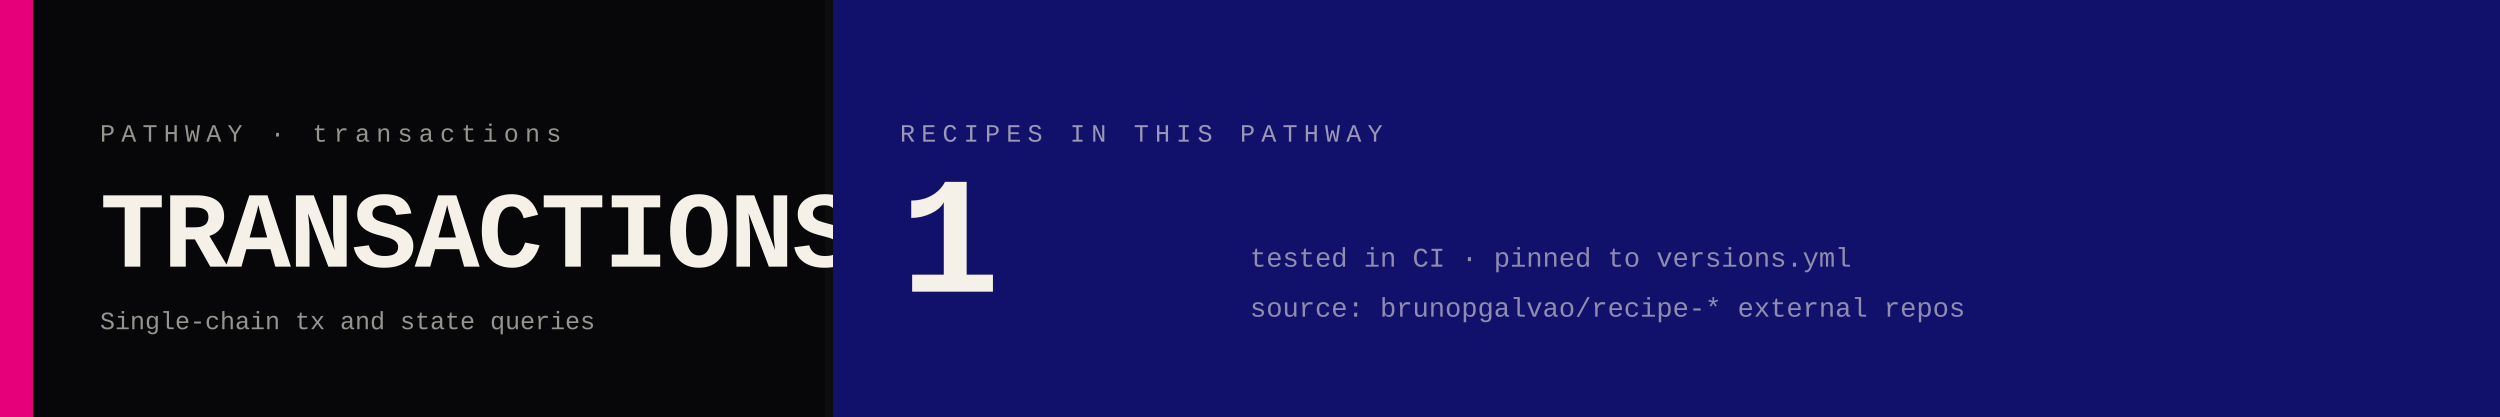
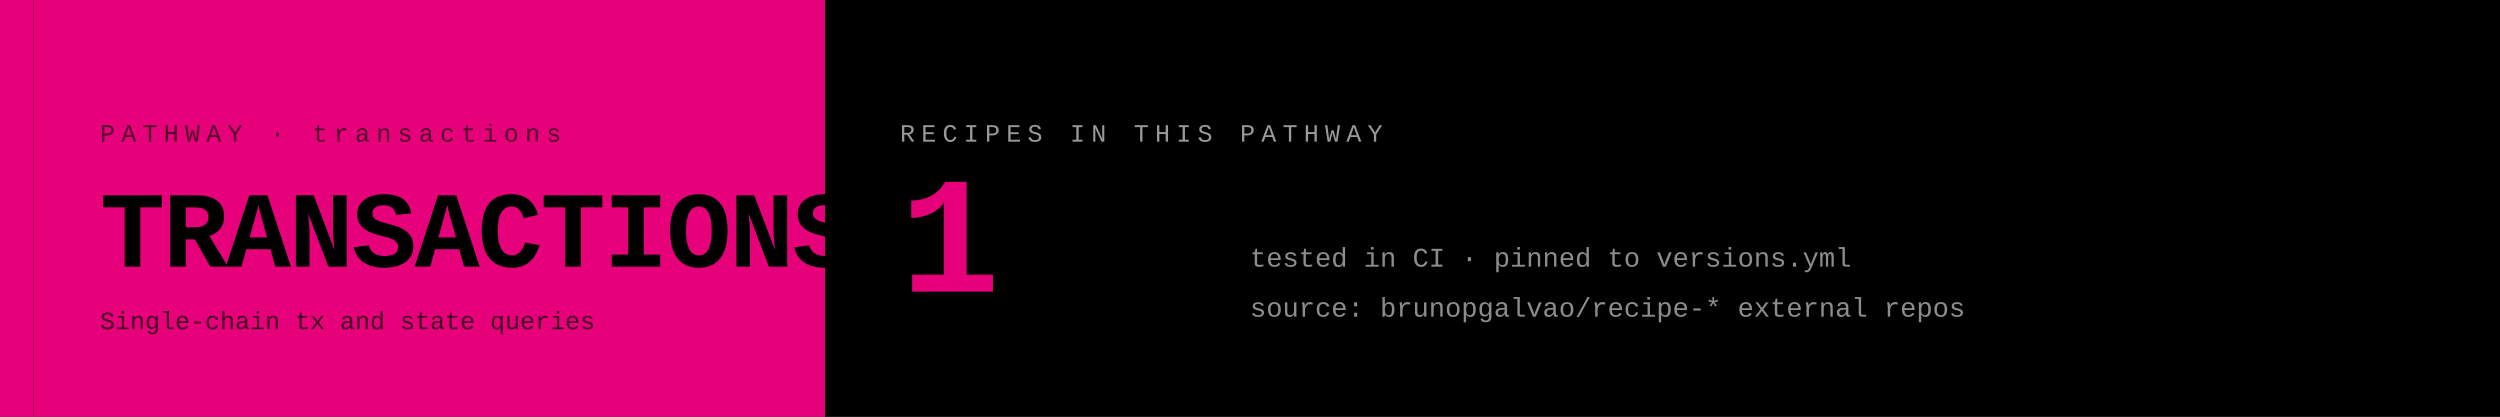
- <svg xmlns="http://www.w3.org/2000/svg" viewBox="0 0 1200 200" shape-rendering="crispEdges" role="img" aria-label="TRANSACTIONS pathway — 1 recipes">
-   <rect width="1200" height="200" fill="#0D0D0D" />
+ <svg xmlns="http://www.w3.org/2000/svg" viewBox="0 0 1200 200" shape-rendering="geometricPrecision" role="img" aria-label="TRANSACTIONS pathway — 1 recipes">
+   <rect width="1200" height="200" fill="#000000" />
  <rect x="0" y="0" width="16" height="200" fill="#E6007A" />
-   <rect x="16" y="0" width="380" height="200" fill="#07070A" />
-   <text x="48" y="68" font-family="ui-monospace, Menlo, Consolas, 'Courier New', monospace" font-size="12" fill="#F5F1E8" opacity="0.6" letter-spacing="3">PATHWAY · transactions</text>
-   <text x="48" y="128" font-family="ui-monospace, Menlo, Consolas, 'Courier New', monospace" font-size="52" font-weight="700" fill="#F5F1E8" letter-spacing="-1">TRANSACTIONS</text>
-   <text x="48" y="158" font-family="ui-monospace, Menlo, Consolas, 'Courier New', monospace" font-size="12" fill="#F5F1E8" opacity="0.6">Single-chain tx and state queries</text>
-   <rect x="400" y="0" width="800" height="200" fill="#11116B" />
-   <text x="432" y="68" font-family="ui-monospace, Menlo, Consolas, 'Courier New', monospace" font-size="12" fill="#F5F1E8" opacity="0.6" letter-spacing="3">RECIPES IN THIS PATHWAY</text>
-   <text x="432" y="140" font-family="ui-monospace, Menlo, Consolas, 'Courier New', monospace" font-size="80" font-weight="700" fill="#F5F1E8">1</text>
-   <text x="600" y="128" font-family="ui-monospace, Menlo, Consolas, 'Courier New', monospace" font-size="13" fill="#F5F1E8" opacity="0.55">tested in CI · pinned to versions.yml</text>
-   <text x="600" y="152" font-family="ui-monospace, Menlo, Consolas, 'Courier New', monospace" font-size="13" fill="#F5F1E8" opacity="0.55">source: brunopgalvao/recipe-* external repos</text>
+   <rect x="16" y="0" width="380" height="200" fill="#E6007A" />
+   <text x="48" y="68" font-family="ui-monospace, Menlo, Consolas, 'Courier New', monospace" font-size="12" fill="#000000" opacity="0.65" letter-spacing="3">PATHWAY · transactions</text>
+   <text x="48" y="128" font-family="ui-monospace, Menlo, Consolas, 'Courier New', monospace" font-size="52" font-weight="700" fill="#000000" letter-spacing="-1">TRANSACTIONS</text>
+   <text x="48" y="158" font-family="ui-monospace, Menlo, Consolas, 'Courier New', monospace" font-size="12" fill="#000000" opacity="0.7">Single-chain tx and state queries</text>
+   <rect x="396" y="0" width="804" height="200" fill="#000000" />
+   <text x="432" y="68" font-family="ui-monospace, Menlo, Consolas, 'Courier New', monospace" font-size="12" fill="#FFFFFF" opacity="0.6" letter-spacing="3">RECIPES IN THIS PATHWAY</text>
+   <text x="432" y="140" font-family="ui-monospace, Menlo, Consolas, 'Courier New', monospace" font-size="80" font-weight="700" fill="#E6007A">1</text>
+   <text x="600" y="128" font-family="ui-monospace, Menlo, Consolas, 'Courier New', monospace" font-size="13" fill="#FFFFFF" opacity="0.55">tested in CI · pinned to versions.yml</text>
+   <text x="600" y="152" font-family="ui-monospace, Menlo, Consolas, 'Courier New', monospace" font-size="13" fill="#FFFFFF" opacity="0.55">source: brunopgalvao/recipe-* external repos</text>
</svg>
